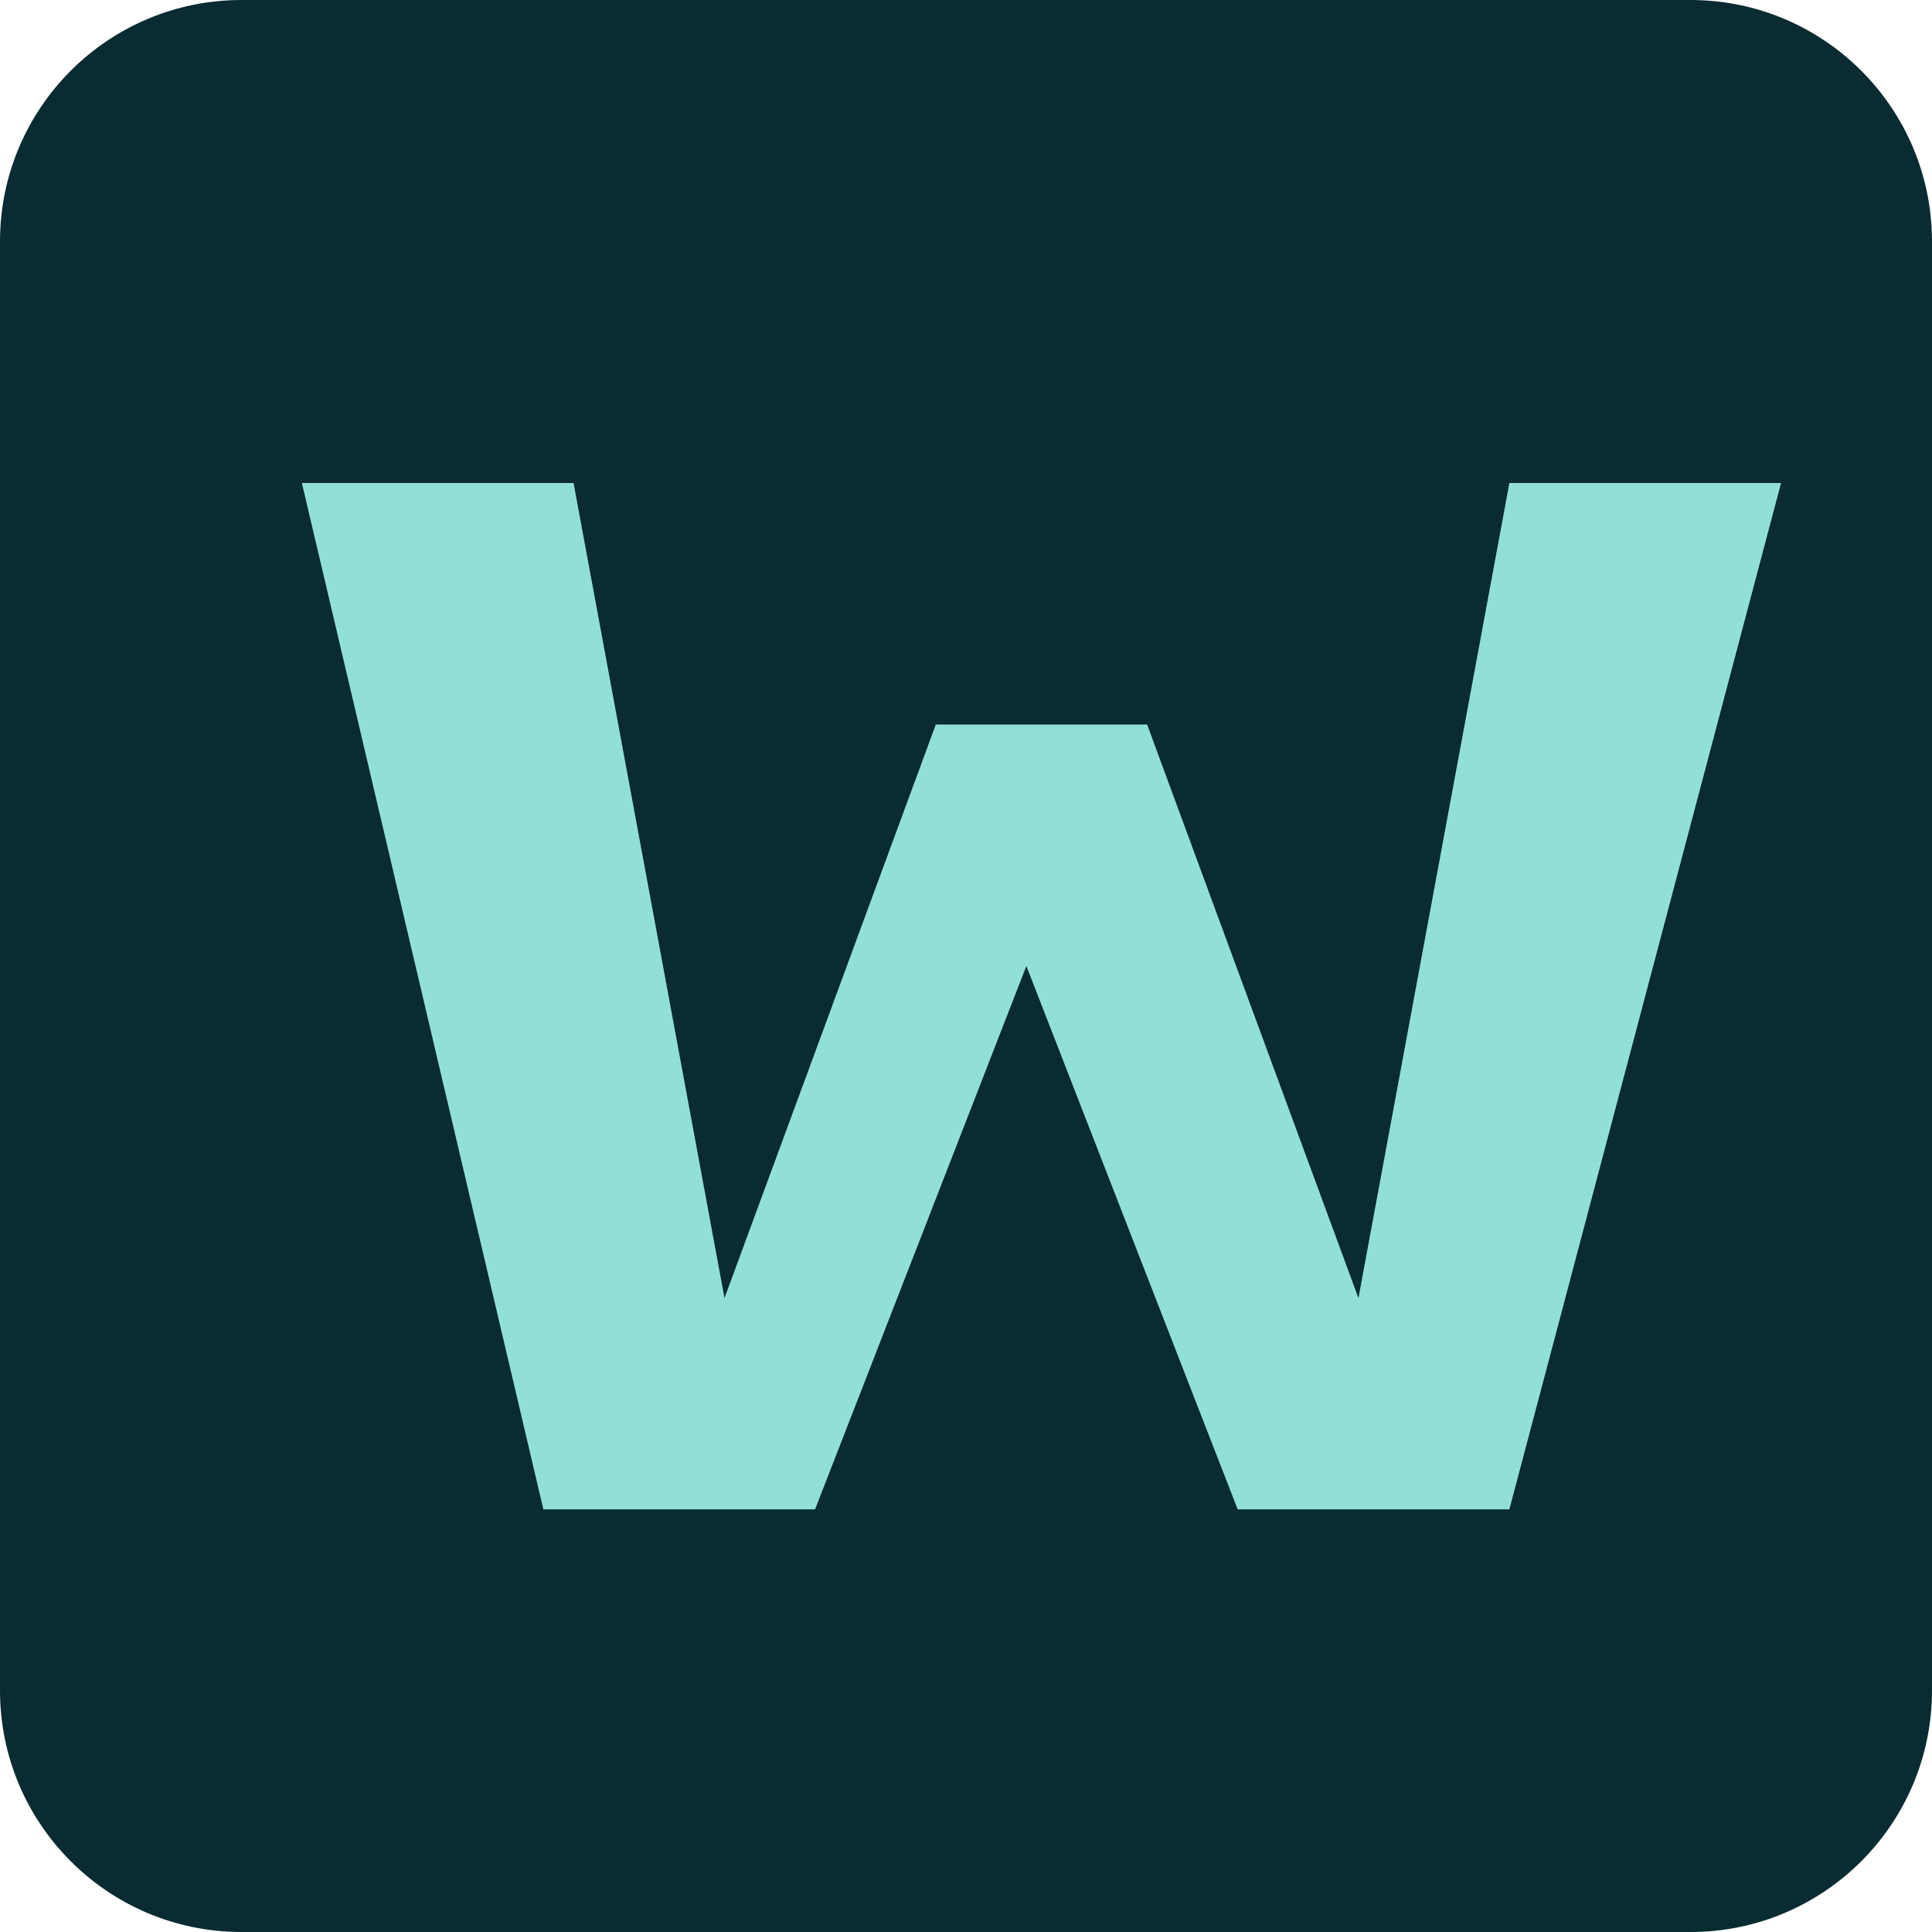
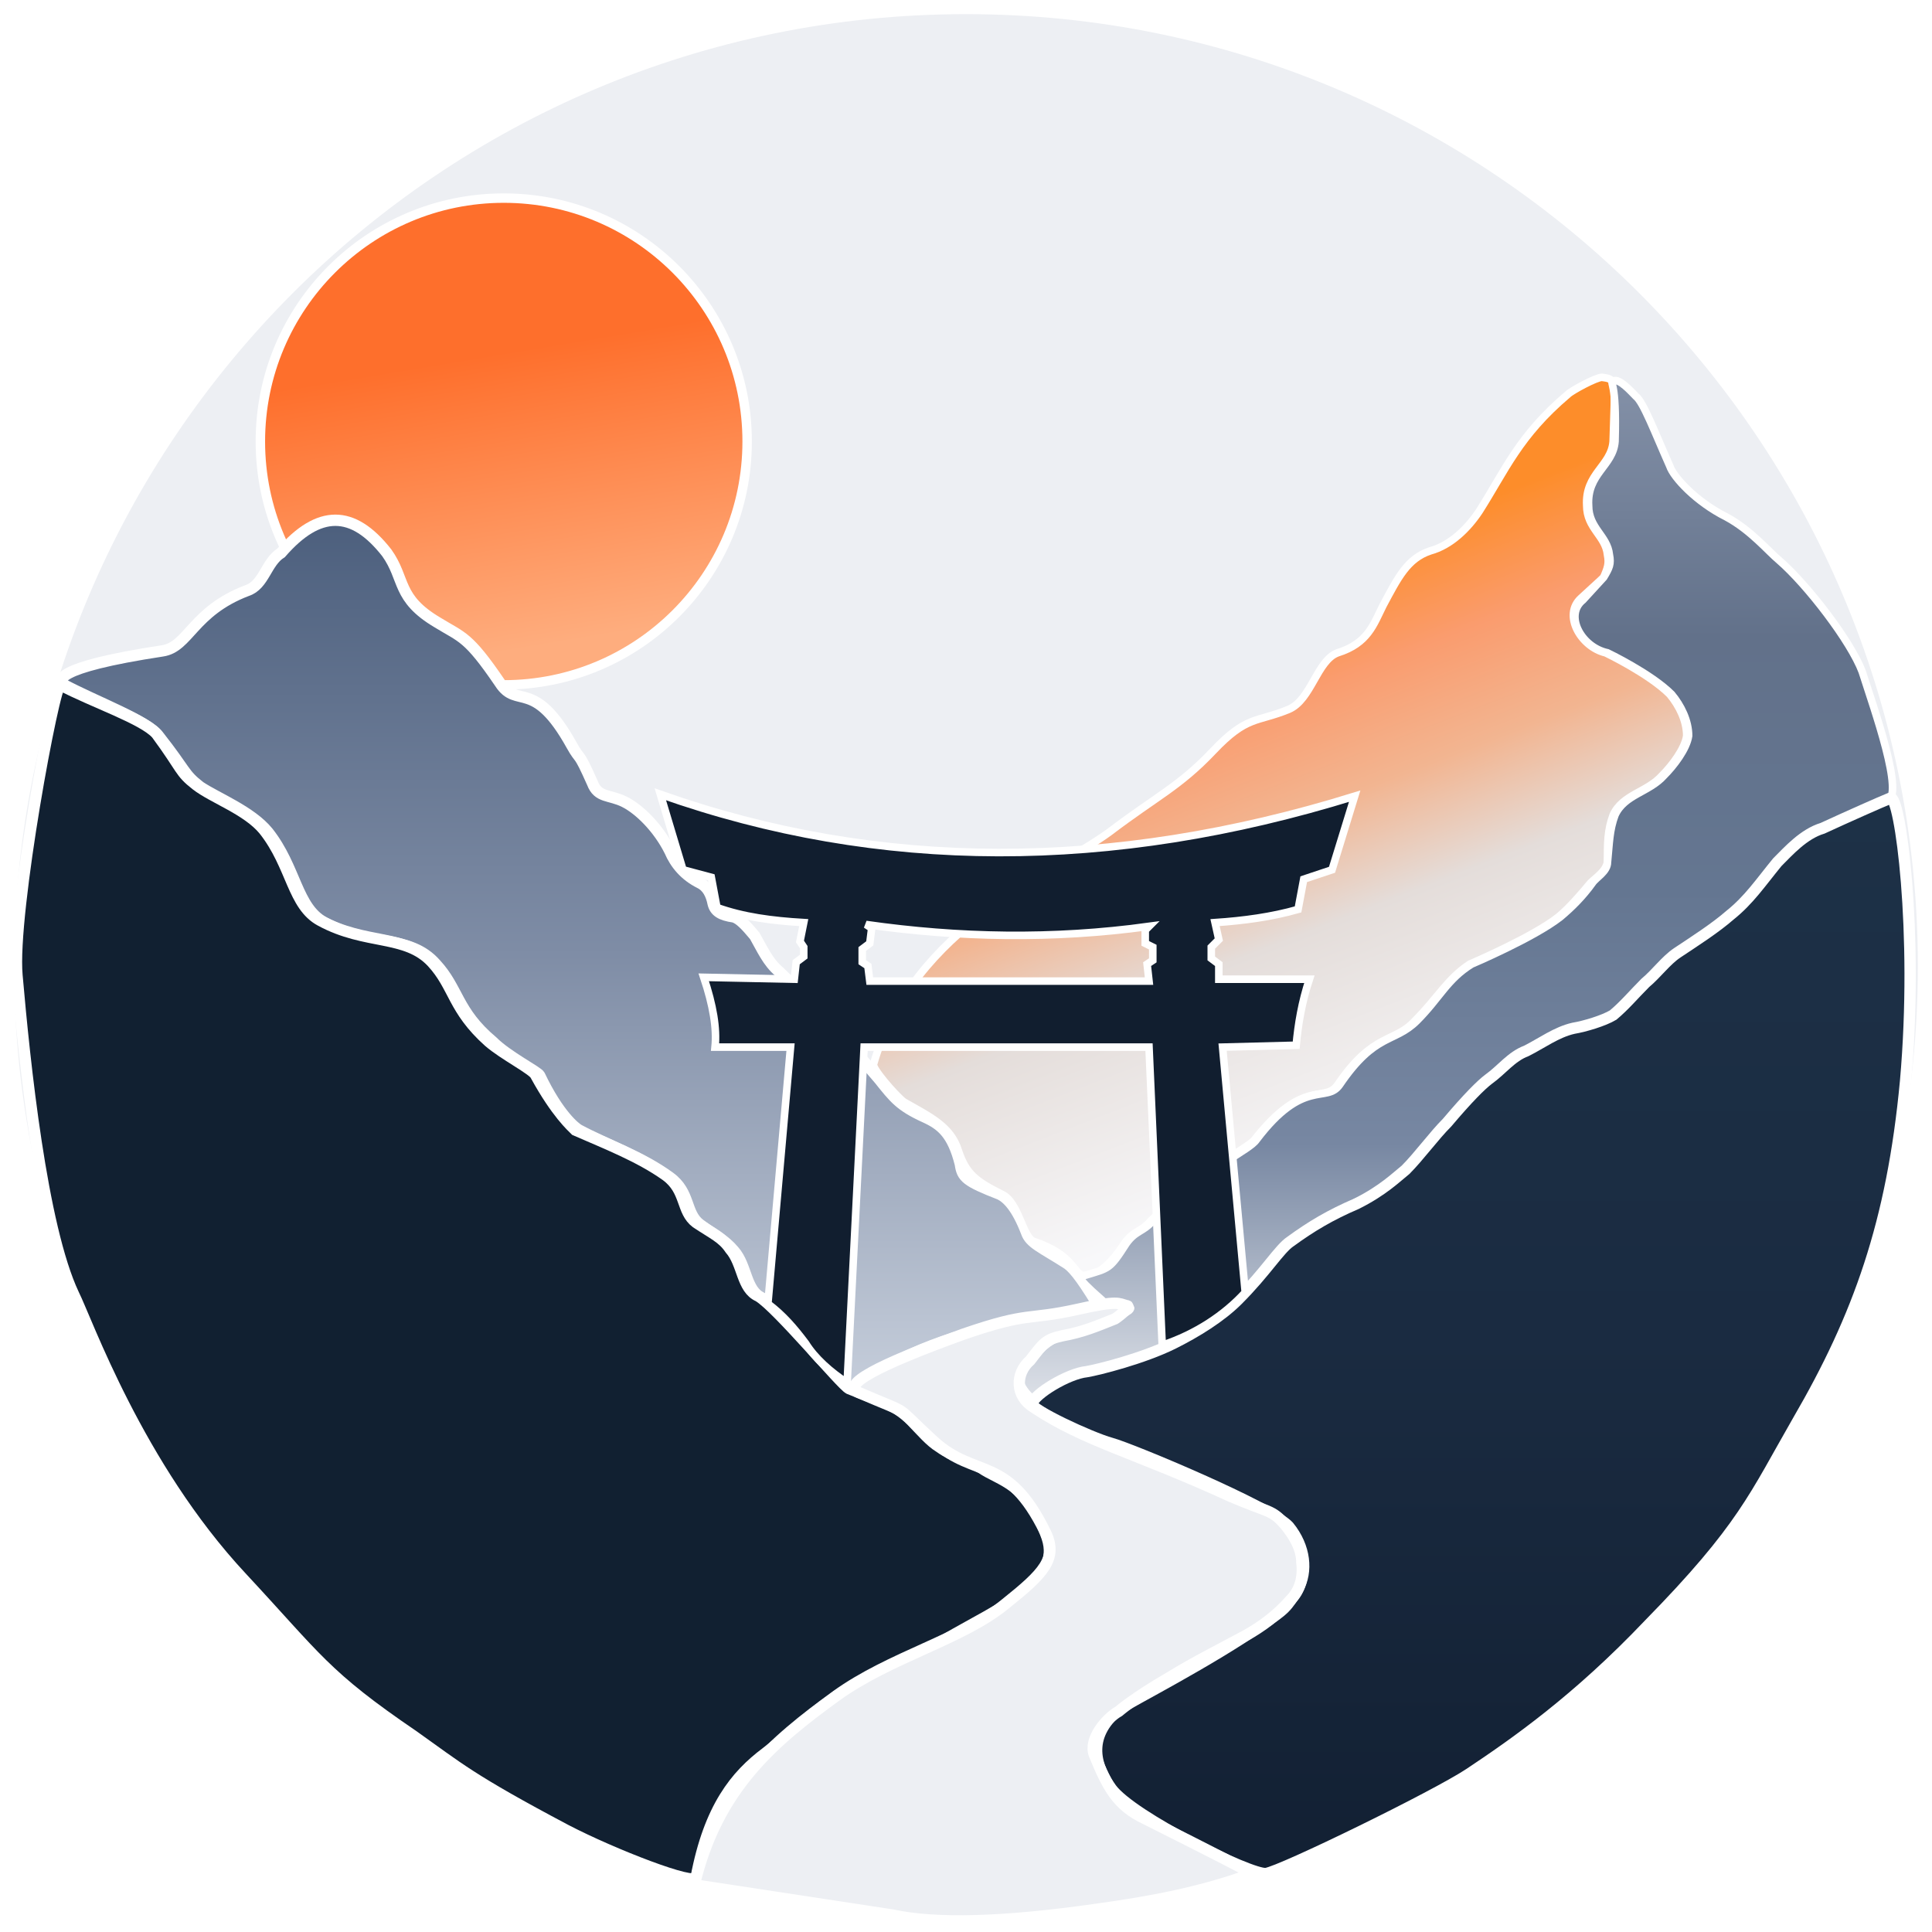
- <svg xmlns="http://www.w3.org/2000/svg" viewBox="0 0 64 64" role="img" aria-label="Hikyo">
-   <rect width="64" height="64" rx="8" fill="#092b31" />
-   <path d="M10 16h9l5 27 7-19h7l7 19 5-27h9L50 50H41l-7-18-7 18h-9z" fill="#92dfd9" />
+ <svg xmlns="http://www.w3.org/2000/svg" viewBox="0 0 1024 1024" role="img" aria-label="Hikyo">
+   <defs>
+     <linearGradient id="sun-gradient" x1="0%" y1="40%" x2="10%" y2="100%">
+       <stop offset="0" stop-color="rgb(254, 111, 44)" />
+       <stop offset="1" stop-color="rgb(254, 173, 126)" />
+     </linearGradient>
+     <linearGradient id="left-rear-mountain-gradient" x1="0%" y1="0%" x2="0%" y2="100%">
+       <stop offset="0" stop-color="rgb(76, 95, 125)" />
+       <stop offset="0.5" stop-color="rgb(127, 141, 166)" />
+       <stop offset="1" stop-color="rgb(198, 206, 219)" />
+     </linearGradient>
+     <linearGradient id="right-rear-orange-gradient" x1="0%" y1="40%" x2="21%" y2="100%">
+       <stop offset="0" stop-color="rgb(253, 141, 42)" />
+       <stop offset="0.2" stop-color="rgb(250, 156, 110)" />
+       <stop offset="0.4" stop-color="rgb(242, 181, 145)" />
+       <stop offset="0.6" stop-color="rgb(228, 221, 218)" />
+       <stop offset="1" stop-color="rgb(248, 248, 250)" />
+     </linearGradient>
+     <linearGradient id="right-rear-grey-gradient" x1="0%" y1="0%" x2="0%" y2="100%">
+       <stop offset="0" stop-color="rgb(131, 144, 167)" />
+       <stop offset="0.25" stop-color="rgb(98, 113, 138)" />
+       <stop offset="0.5" stop-color="rgb(100, 118, 145)" />
+       <stop offset="0.75" stop-color="rgb(119, 135, 162)" />
+       <stop offset="1" stop-color="rgb(220, 224, 231)" />
+     </linearGradient>
+     <linearGradient id="right-front-gradient" x1="0%" y1="0%" x2="0%" y2="100%">
+       <stop offset="0" stop-color="rgb(29, 49, 71)" />
+       <stop offset="0.5" stop-color="rgb(26, 43, 65)" />
+       <stop offset="1" stop-color="rgb(18, 32, 51)" />
+     </linearGradient>
+   </defs>
+   <circle style="stroke: rgb(255, 255, 255); fill: rgb(237, 239, 243); stroke-width: 7px;" cx="512" cy="512" r="508">
+     </circle>
+   <circle style="stroke: rgb(255, 255, 255); fill: url(#sun-gradient); stroke-width: 5px;" cx="267" cy="234" r="129">
+     </circle>
+   <path style="stroke: rgb(255, 255, 255); fill: url(#left-rear-mountain-gradient); stroke-width: 6px;" d="M 149 293 C 169 270 187 270 205 293 C 215 307 210 317 232 330 C 245 338 248 337 265 362 C 274 376 283 359 303 395 C 308 404 306 397 314 415 C 317 423 323 421 331 425 C 339 429 349 439 355 451 C 358 458 363 464 371 468 C 375 470 377 474 378 479 C 379 483 382 485 389 486 C 392 487 395 490 400 496 C 404 503 407 510 413 515 C 432 533 449 552 466 572 C 474 582 477 586 490 592 C 499 596 505 601 509 617 C 510 624 512 626 530 633 C 534 635 539 640 544 653 C 546 659 552 661 566 670 C 570 673 575 680 584 695 C 586 698 502 695 452 737 C 448 740 414 693 404 688 C 395 684 396 671 389 663 C 384 657 379 655 371 649 C 363 643 366 632 355 624 C 340 613 322 607 307 599 C 305 598 296 591 286 570 C 285 568 269 560 261 552 C 242 536 243 524 231 511 C 217 495 196 502 172 489 C 157 481 157 460 142 441 C 133 430 115 423 106 417 C 97 410 99 409 84 390 C 78 382 51 372 34 363 C 31 361 27 354 86 345 C 100 343 102 324 131 313 C 140 310 141 298 149 293 Z">
+     </path>
+   <g style="">
+     <path style="stroke: rgb(255, 255, 255); fill: url(#right-rear-orange-gradient); stroke-width: 4px;" d="M 779 511 C 779 511 812 497 826 486 C 832 481 838 474 843 468 C 846 465 851 462 852 457 C 852 447 852 440 855 432 C 860 421 873 420 881 411 C 886 406 893 397 894 390 C 894 382 890 374 885 368 C 874 357 851 346 851 346 C 838 343 828 326 838 317 L 850 306 C 852 301 853 299 852 294 C 851 284 841 280 841 268 C 840 251 854 247 855 234 C 856 201 857 201 849 200 C 846 200 833 207 831 209 C 805 231 798 249 784 271 C 778 280 769 289 758 292 C 746 296 741 306 733 321 C 728 331 725 341 709 346 C 698 350 695 371 683 376 C 666 383 661 379 643 398 C 625 417 613 422 588 441 C 558 463 484 491 463 564 C 462 566 474 580 479 584 C 493 592 504 597 508 610 C 512 622 517 626 531 633 C 540 637 542 656 548 658 C 569 665 569 675 574 676 C 579 677 587 673 596 659 C 601 652 605 653 610 647 C 641 617 661 609 665 604 C 691 571 702 585 709 575 C 728 547 739 553 750 541 C 762 529 767 519 779 511 Z">
+       </path>
+     <path style="stroke: rgb(255, 255, 255); fill: url(#right-rear-grey-gradient); stroke-width: 4px;" d="M 780 511 C 780 511 813 497 827 486 C 833 481 839 475 844 468 C 846 465 852 462 852 457 C 853 447 853 440 856 432 C 861 421 874 420 882 411 C 887 406 894 397 895 390 C 895 382 891 374 886 368 C 875 357 852 346 852 346 C 838 343 829 326 839 318 L 850 306 C 853 301 854 299 853 294 C 852 284 842 280 842 268 C 841 251 855 247 856 234 C 857 201 853 204 855 202 C 858 200 865 208 867 210 C 871 213 877 229 885 247 C 887 253 899 266 915 274 C 928 281 937 292 943 297 C 958 310 981 340 987 356 C 993 375 1010 422 1000 425 C 995 426 979 433 966 439 C 956 442 948 451 943 457 C 933 468 927 477 917 485 C 909 492 898 499 889 505 C 883 509 878 516 872 521 C 866 526 861 533 855 538 C 850 541 840 544 834 545 C 826 547 817 553 809 557 C 802 560 796 567 789 572 C 785 575 778 582 767 595 C 761 602 753 613 745 620 C 741 624 733 631 719 637 C 705 644 695 650 684 658 C 678 662 671 674 656 689 C 647 698 634 705 622 712 C 606 720 582 726 576 727 C 566 728 551 737 549 742 C 549 744 534 731 543 724 C 554 713 553 713 564 707 C 575 702 596 698 599 694 C 601 691 591 696 584 689 C 568 675 573 677 575 676 C 588 672 588 673 597 659 C 602 652 606 653 611 647 C 642 617 662 610 666 604 C 691 571 703 585 710 575 C 729 547 739 553 751 541 C 763 529 767 519 780 511 Z">
+       </path>
+   </g>
+   <path style="stroke: rgb(255, 255, 255); fill: url(#right-front-gradient); stroke-width: 6px;" d="M 953 753 C 985 698 1003 648 1010 573 C 1017 494 1007 421 1002 423 C 997 425 979 433 966 439 C 956 442 948 451 942 457 C 933 468 927 477 917 485 C 909 492 898 499 889 505 C 883 509 878 516 872 521 C 866 527 861 533 855 538 C 850 541 840 544 834 545 C 825 547 817 553 809 557 C 801 560 796 567 789 572 C 785 575 778 582 767 595 C 760 602 752 613 745 620 C 740 624 733 631 719 638 C 705 644 695 650 684 658 C 678 662 671 674 656 689 C 647 698 634 706 622 712 C 606 720 582 726 576 727 C 566 728 548 739 547 744 C 546 747 578 762 589 765 C 600 768 674 799 683 809 C 692 820 693 833 688 842 C 682 852 681 853 669 861 C 642 880 599 902 593 906 C 575 921 581 937 589 948 C 600 963 663 994 671 993 C 679 992 761 952 779 940 C 803 924 836 901 874 861 C 924 810 930 793 953 753 Z">
+     </path>
+   <path style="stroke: rgb(255, 255, 255); fill: rgb(17, 32, 49); stroke-width: 6px;" d="M 32 363 C 29 361 6 484 9 517 C 13 563 22 650 39 686 C 46 700 73 777 128 836 C 168 879 172 888 219 920 C 243 937 249 943 300 970 C 325 983 369 1000 369 995 C 376 958 390 941 406 929 C 438 904 420 916 442 900 C 449 894 495 873 501 869 C 530 852 563 839 555 815 C 545 786 530 785 520 778 C 513 774 505 772 498 767 C 493 764 488 758 485 755 C 475 744 467 743 450 736 C 446 734 412 693 402 687 C 393 683 394 670 387 662 C 383 656 378 654 369 648 C 361 642 364 631 353 623 C 339 613 321 606 305 599 C 303 597 295 590 284 570 C 283 567 267 559 259 552 C 240 535 241 523 229 510 C 215 495 194 501 170 488 C 155 480 155 459 140 440 C 131 429 113 423 104 416 C 95 409 97 408 83 389 C 76 381 49 372 32 363 Z">
+     </path>
+   <path style="stroke: rgb(255, 255, 255); fill: rgb(237, 239, 243); stroke-width: 6px;" d="M 368 999 L 473 1015 C 496 1020 532 1019 581 1012 C 610 1008 637 1003 664 993 C 664 993 645 983 607 964 C 592 957 587 947 580 930 C 577 922 586 911 593 907 C 593 907 601 900 620 889 C 633 881 647 874 660 867 C 669 862 677 856 684 848 C 689 843 691 836 690 828 C 690 821 686 814 681 808 C 674 800 673 802 652 793 C 602 770 575 764 548 746 C 538 740 538 728 546 721 C 553 712 554 710 563 708 C 574 706 581 703 591 699 C 594 697 600 692 597 692 C 593 691 593 689 571 694 C 544 700 546 695 511 707 C 464 724 446 734 455 738 C 485 751 472 743 495 764 C 517 784 534 771 554 812 C 561 826 553 834 533 850 C 510 869 472 878 443 899 C 410 923 380 948 368 999 Z">
+     </path>
+   <g style="">
+     <path style="stroke: rgb(255, 255, 255); fill: rgb(17, 30, 47); stroke-width: 4px;" d="M 427 712 C 421 704 415 697 407 691 L 419 555 L 379 555 C 380 545 378 533 373 518 L 421 519 L 422 510 L 426 507 L 426 502 L 424 499 L 426 489 C 409 488 394 486 380 481 L 377 465 L 362 461 L 350 421 C 466 462 589 462 718 422 L 706 461 L 691 466 L 688 482 C 674 486 659 488 644 489 L 646 498 L 642 502 L 642 508 L 646 511 L 646 519 L 694 519 C 690 531 688 543 687 554 L 648 555 L 660 685 C 649 697 634 707 616 713 L 609 555 L 458 555 L 449 733 C 440 727 432 720 427 712 Z M 462 492 L 461 500 L 457 503 L 457 510 L 460 512 L 461 520 L 609 520 L 608 511 L 611 509 L 611 502 L 607 500 L 607 493 L 609 491 C 558 498 508 497 459 490 Z" />
+   </g>
</svg>
